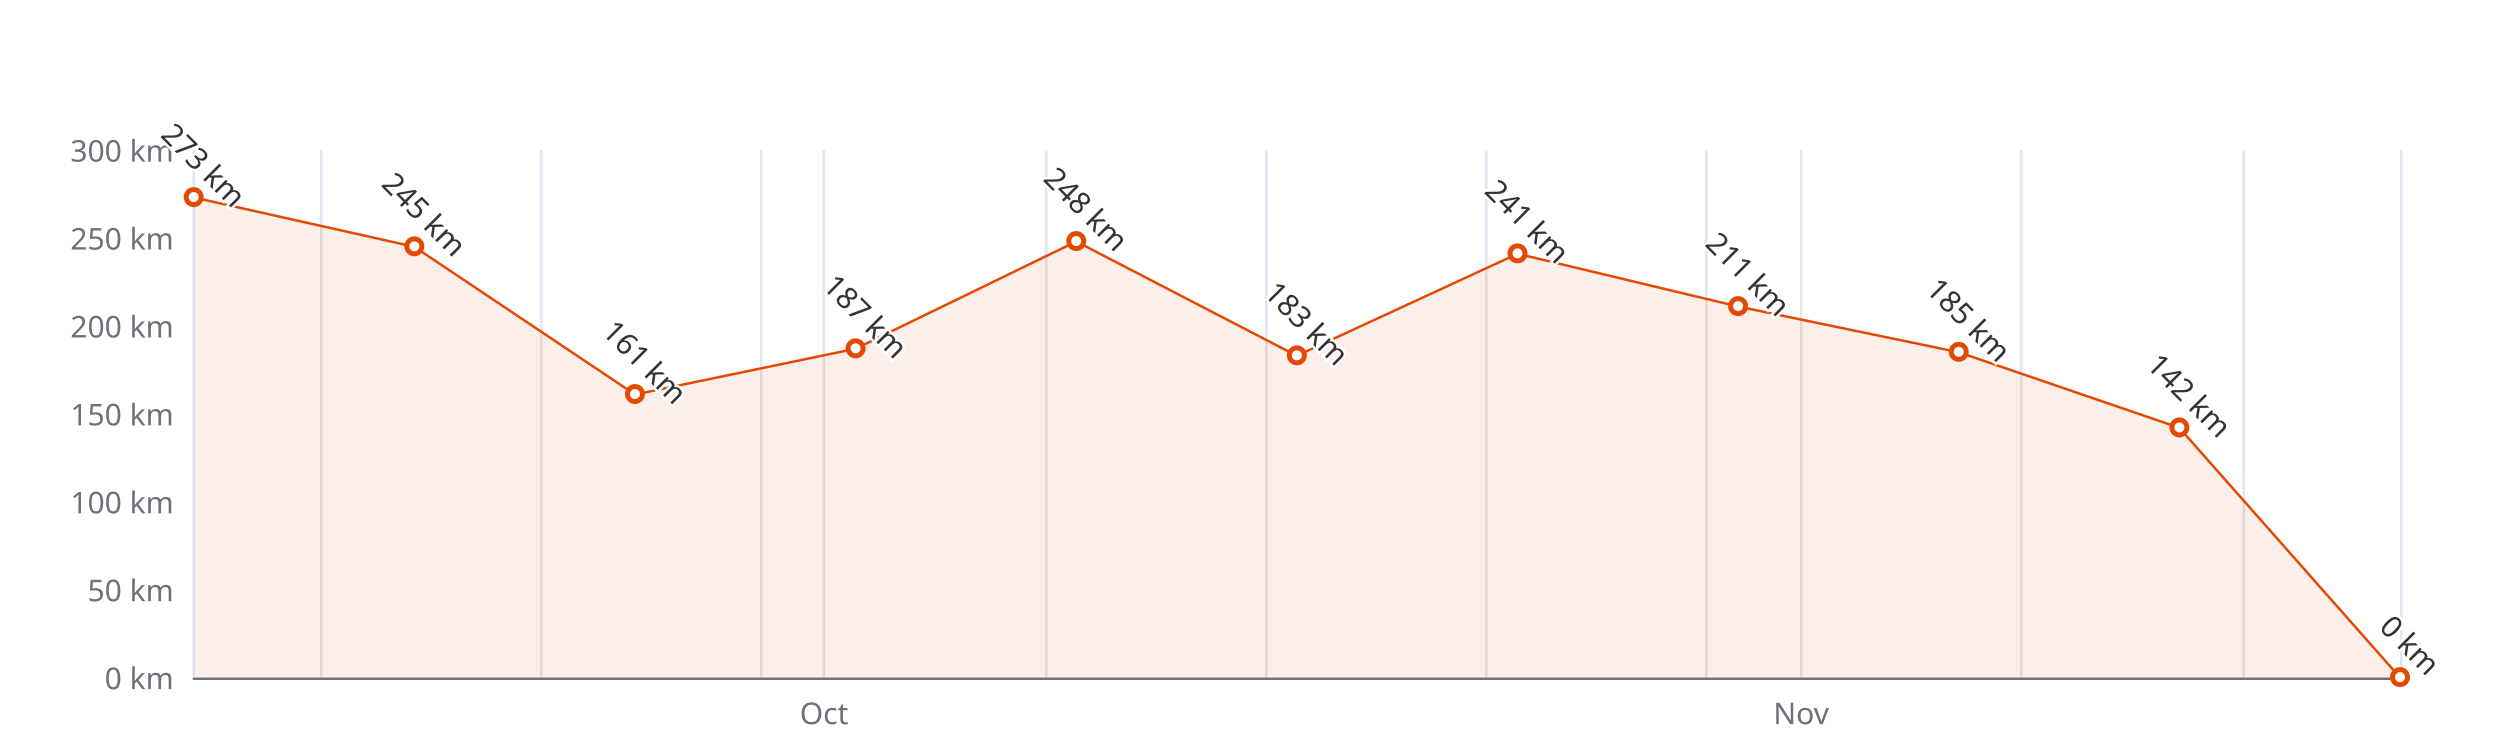
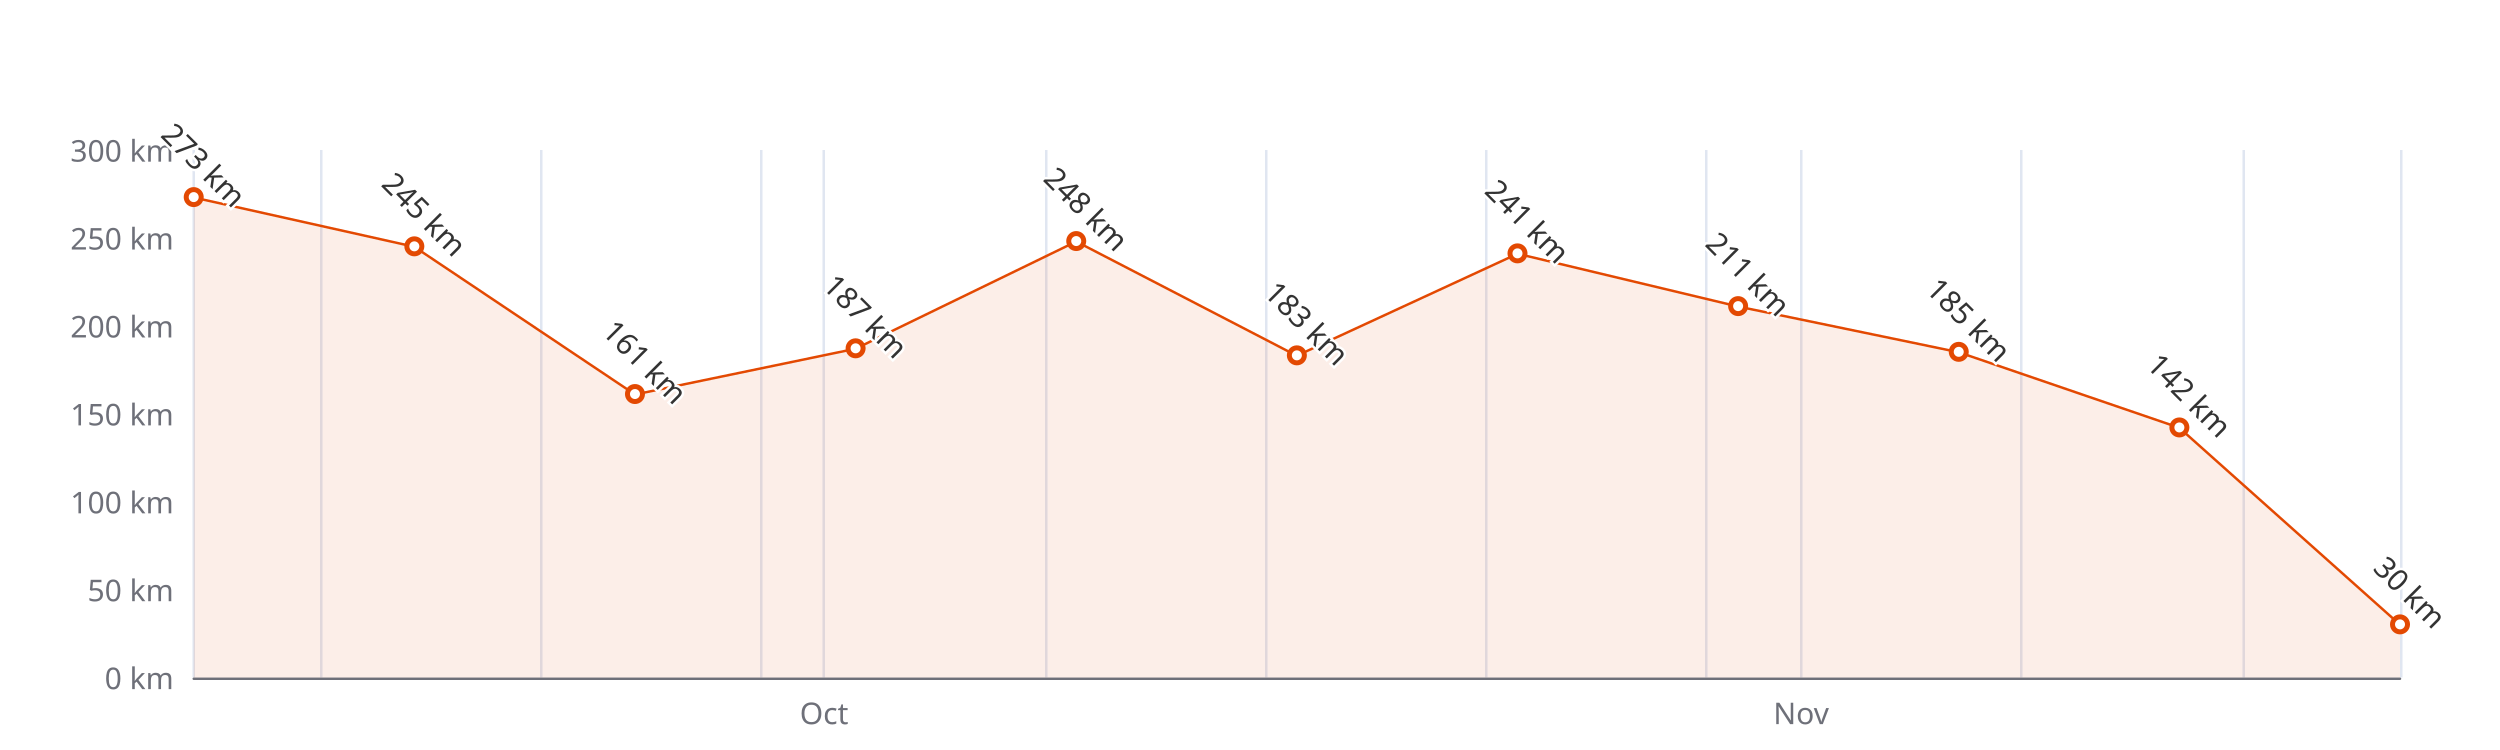
<svg xmlns="http://www.w3.org/2000/svg" width="1000" height="300" version="1.1" baseProfile="full" viewBox="0 0 1000 300">
  <rect width="1000" height="300" x="0" y="0" id="0" fill="#ffffff" />
  <path d="M77.5 60L77.5 271" fill="none" stroke="#E0E6F1" />
  <path d="M128.5 60L128.5 271" fill="none" stroke="#E0E6F1" />
  <path d="M216.5 60L216.5 271" fill="none" stroke="#E0E6F1" />
  <path d="M304.5 60L304.5 271" fill="none" stroke="#E0E6F1" />
  <path d="M329.5 60L329.5 271" fill="none" stroke="#E0E6F1" />
  <path d="M418.5 60L418.5 271" fill="none" stroke="#E0E6F1" />
  <path d="M506.5 60L506.5 271" fill="none" stroke="#E0E6F1" />
  <path d="M594.5 60L594.5 271" fill="none" stroke="#E0E6F1" />
  <path d="M682.5 60L682.5 271" fill="none" stroke="#E0E6F1" />
  <path d="M720.5 60L720.5 271" fill="none" stroke="#E0E6F1" />
  <path d="M808.5 60L808.5 271" fill="none" stroke="#E0E6F1" />
  <path d="M897.5 60L897.5 271" fill="none" stroke="#E0E6F1" />
  <path d="M960.5 60L960.5 271" fill="none" stroke="#E0E6F1" />
  <path d="M77.5 271.5L960 271.5" fill="none" stroke="#6E7079" stroke-linecap="round" />
  <text dominant-baseline="central" text-anchor="end" style="font-size:12px;font-family:sans-serif;" xml:space="preserve" transform="translate(69.48 271)" fill="#6E7079">0 km</text>
  <text dominant-baseline="central" text-anchor="end" style="font-size:12px;font-family:sans-serif;" xml:space="preserve" transform="translate(69.48 235.8333)" fill="#6E7079">50 km</text>
  <text dominant-baseline="central" text-anchor="end" style="font-size:12px;font-family:sans-serif;" xml:space="preserve" transform="translate(69.48 200.6667)" fill="#6E7079">100 km</text>
  <text dominant-baseline="central" text-anchor="end" style="font-size:12px;font-family:sans-serif;" xml:space="preserve" transform="translate(69.48 165.5)" fill="#6E7079">150 km</text>
  <text dominant-baseline="central" text-anchor="end" style="font-size:12px;font-family:sans-serif;" xml:space="preserve" transform="translate(69.48 130.3333)" fill="#6E7079">200 km</text>
  <text dominant-baseline="central" text-anchor="end" style="font-size:12px;font-family:sans-serif;" xml:space="preserve" transform="translate(69.48 95.1667)" fill="#6E7079">250 km</text>
  <text dominant-baseline="central" text-anchor="end" style="font-size:12px;font-family:sans-serif;" xml:space="preserve" transform="translate(69.48 60)" fill="#6E7079">300 km</text>
  <text dominant-baseline="central" text-anchor="middle" style="font: normal normal 12px sans-serif" y="6" transform="translate(329.6286 279)" fill="#6E7079">Oct</text>
  <text dominant-baseline="central" text-anchor="middle" style="font: normal normal 12px sans-serif" y="6" transform="translate(720.4589 279)" fill="#6E7079">Nov</text>
  <g clip-path="url(#zr4-c0)">
-     <path d="M77.5 79L165.7 98.7L254 157.8L342.2 139.5L430.5 96.6L518.7 142.3L607 101.5L695.2 122.6L783.5 140.9L871.7 171.1L960 271L871.7 271L783.5 271L695.2 271L607 271L518.7 271L430.5 271L342.2 271L254 271L165.7 271L77.5 271Z" fill="rgb(227,73,2)" fill-opacity="0.09" />
-     <path d="M77.5 79L165.7 98.7L254 157.8L342.2 139.5L430.5 96.6L518.7 142.3L607 101.5L695.2 122.6L783.5 140.9L871.7 171.1L960 271" fill="none" stroke="#E34902" stroke-linejoin="bevel" />
+     <path d="M77.5 79L165.7 98.7L254 157.8L342.2 139.5L430.5 96.6L518.7 142.3L607 101.5L695.2 122.6L783.5 140.9L871.7 171.1L960 249.9L960 271L871.7 271L783.5 271L695.2 271L607 271L518.7 271L430.5 271L342.2 271L254 271L165.7 271L77.5 271Z" fill="rgb(227,73,2)" fill-opacity="0.09" />
+     <path d="M77.5 79L165.7 98.7L254 157.8L342.2 139.5L430.5 96.6L518.7 142.3L607 101.5L695.2 122.6L783.5 140.9L871.7 171.1L960 249.9" fill="none" stroke="#E34902" stroke-linejoin="bevel" />
  </g>
  <path d="M1 0A1 1 0 1 1 1 -0.1A1 1 0 0 1 1 0" transform="matrix(3,0,0,3,77.48,78.99)" fill="#fff" stroke="#E34902" stroke-width="0.667" />
  <path d="M1 0A1 1 0 1 1 1 -0.1A1 1 0 0 1 1 0" transform="matrix(3,0,0,3,165.732,98.6833)" fill="#fff" stroke="#E34902" stroke-width="0.667" />
  <path d="M1 0A1 1 0 1 1 1 -0.1A1 1 0 0 1 1 0" transform="matrix(3,0,0,3,253.984,157.7633)" fill="#fff" stroke="#E34902" stroke-width="0.667" />
  <path d="M1 0A1 1 0 1 1 1 -0.1A1 1 0 0 1 1 0" transform="matrix(3,0,0,3,342.236,139.4767)" fill="#fff" stroke="#E34902" stroke-width="0.667" />
  <path d="M1 0A1 1 0 1 1 1 -0.1A1 1 0 0 1 1 0" transform="matrix(3,0,0,3,430.488,96.5733)" fill="#fff" stroke="#E34902" stroke-width="0.667" />
  <path d="M1 0A1 1 0 1 1 1 -0.1A1 1 0 0 1 1 0" transform="matrix(3,0,0,3,518.74,142.29)" fill="#fff" stroke="#E34902" stroke-width="0.667" />
  <path d="M1 0A1 1 0 1 1 1 -0.1A1 1 0 0 1 1 0" transform="matrix(3,0,0,3,606.992,101.4967)" fill="#fff" stroke="#E34902" stroke-width="0.667" />
  <path d="M1 0A1 1 0 1 1 1 -0.1A1 1 0 0 1 1 0" transform="matrix(3,0,0,3,695.244,122.5967)" fill="#fff" stroke="#E34902" stroke-width="0.667" />
  <path d="M1 0A1 1 0 1 1 1 -0.1A1 1 0 0 1 1 0" transform="matrix(3,0,0,3,783.496,140.8833)" fill="#fff" stroke="#E34902" stroke-width="0.667" />
  <path d="M1 0A1 1 0 1 1 1 -0.1A1 1 0 0 1 1 0" transform="matrix(3,0,0,3,871.748,171.1267)" fill="#fff" stroke="#E34902" stroke-width="0.667" />
-   <path d="M1 0A1 1 0 1 1 1 -0.1A1 1 0 0 1 1 0" transform="matrix(3,0,0,3,960,271)" fill="#fff" stroke="#E34902" stroke-width="0.667" />
+   <path d="M1 0A1 1 0 1 1 1 -0.1A1 1 0 0 1 1 0" transform="matrix(3,0,0,3,960,249.9)" fill="#fff" stroke="#E34902" stroke-width="0.667" />
  <text dominant-baseline="central" text-anchor="middle" style="font-size:12px;font-family:sans-serif;" xml:space="preserve" y="-6" transform="matrix(0.707,0.707,-0.707,0.707,77.48,69.99)" fill="#333" stroke="rgb(255,255,255)" stroke-width="2" paint-order="stroke" stroke-miterlimit="2">273 km</text>
  <text dominant-baseline="central" text-anchor="middle" style="font-size:12px;font-family:sans-serif;" xml:space="preserve" y="-6" transform="matrix(0.707,0.707,-0.707,0.707,165.732,89.6833)" fill="#333" stroke="rgb(255,255,255)" stroke-width="2" paint-order="stroke" stroke-miterlimit="2">245 km</text>
  <text dominant-baseline="central" text-anchor="middle" style="font-size:12px;font-family:sans-serif;" xml:space="preserve" y="-6" transform="matrix(0.707,0.707,-0.707,0.707,253.984,148.7633)" fill="#333" stroke="rgb(255,255,255)" stroke-width="2" paint-order="stroke" stroke-miterlimit="2">161 km</text>
  <text dominant-baseline="central" text-anchor="middle" style="font-size:12px;font-family:sans-serif;" xml:space="preserve" y="-6" transform="matrix(0.707,0.707,-0.707,0.707,342.236,130.4767)" fill="#333" stroke="rgb(255,255,255)" stroke-width="2" paint-order="stroke" stroke-miterlimit="2">187 km</text>
  <text dominant-baseline="central" text-anchor="middle" style="font-size:12px;font-family:sans-serif;" xml:space="preserve" y="-6" transform="matrix(0.707,0.707,-0.707,0.707,430.488,87.5733)" fill="#333" stroke="rgb(255,255,255)" stroke-width="2" paint-order="stroke" stroke-miterlimit="2">248 km</text>
  <text dominant-baseline="central" text-anchor="middle" style="font-size:12px;font-family:sans-serif;" xml:space="preserve" y="-6" transform="matrix(0.707,0.707,-0.707,0.707,518.74,133.29)" fill="#333" stroke="rgb(255,255,255)" stroke-width="2" paint-order="stroke" stroke-miterlimit="2">183 km</text>
  <text dominant-baseline="central" text-anchor="middle" style="font-size:12px;font-family:sans-serif;" xml:space="preserve" y="-6" transform="matrix(0.707,0.707,-0.707,0.707,606.992,92.4967)" fill="#333" stroke="rgb(255,255,255)" stroke-width="2" paint-order="stroke" stroke-miterlimit="2">241 km</text>
  <text dominant-baseline="central" text-anchor="middle" style="font-size:12px;font-family:sans-serif;" xml:space="preserve" y="-6" transform="matrix(0.707,0.707,-0.707,0.707,695.244,113.5967)" fill="#333" stroke="rgb(255,255,255)" stroke-width="2" paint-order="stroke" stroke-miterlimit="2">211 km</text>
  <text dominant-baseline="central" text-anchor="middle" style="font-size:12px;font-family:sans-serif;" xml:space="preserve" y="-6" transform="matrix(0.707,0.707,-0.707,0.707,783.496,131.8833)" fill="#333" stroke="rgb(255,255,255)" stroke-width="2" paint-order="stroke" stroke-miterlimit="2">185 km</text>
  <text dominant-baseline="central" text-anchor="middle" style="font-size:12px;font-family:sans-serif;" xml:space="preserve" y="-6" transform="matrix(0.707,0.707,-0.707,0.707,871.748,162.1267)" fill="#333" stroke="rgb(255,255,255)" stroke-width="2" paint-order="stroke" stroke-miterlimit="2">142 km</text>
-   <text dominant-baseline="central" text-anchor="middle" style="font-size:12px;font-family:sans-serif;" xml:space="preserve" y="-6" transform="matrix(0.707,0.707,-0.707,0.707,960,262)" fill="#333" stroke="rgb(255,255,255)" stroke-width="2" paint-order="stroke" stroke-miterlimit="2">0 km</text>
+   <text dominant-baseline="central" text-anchor="middle" style="font-size:12px;font-family:sans-serif;" xml:space="preserve" y="-6" transform="matrix(0.707,0.707,-0.707,0.707,960,240.9)" fill="#333" stroke="rgb(255,255,255)" stroke-width="2" paint-order="stroke" stroke-miterlimit="2">30 km</text>
  <defs>
    <clipPath id="zr4-c0">
      <path d="M76 59.5l884 0l0 212l-884 0Z" fill="#000" />
    </clipPath>
  </defs>
</svg>
